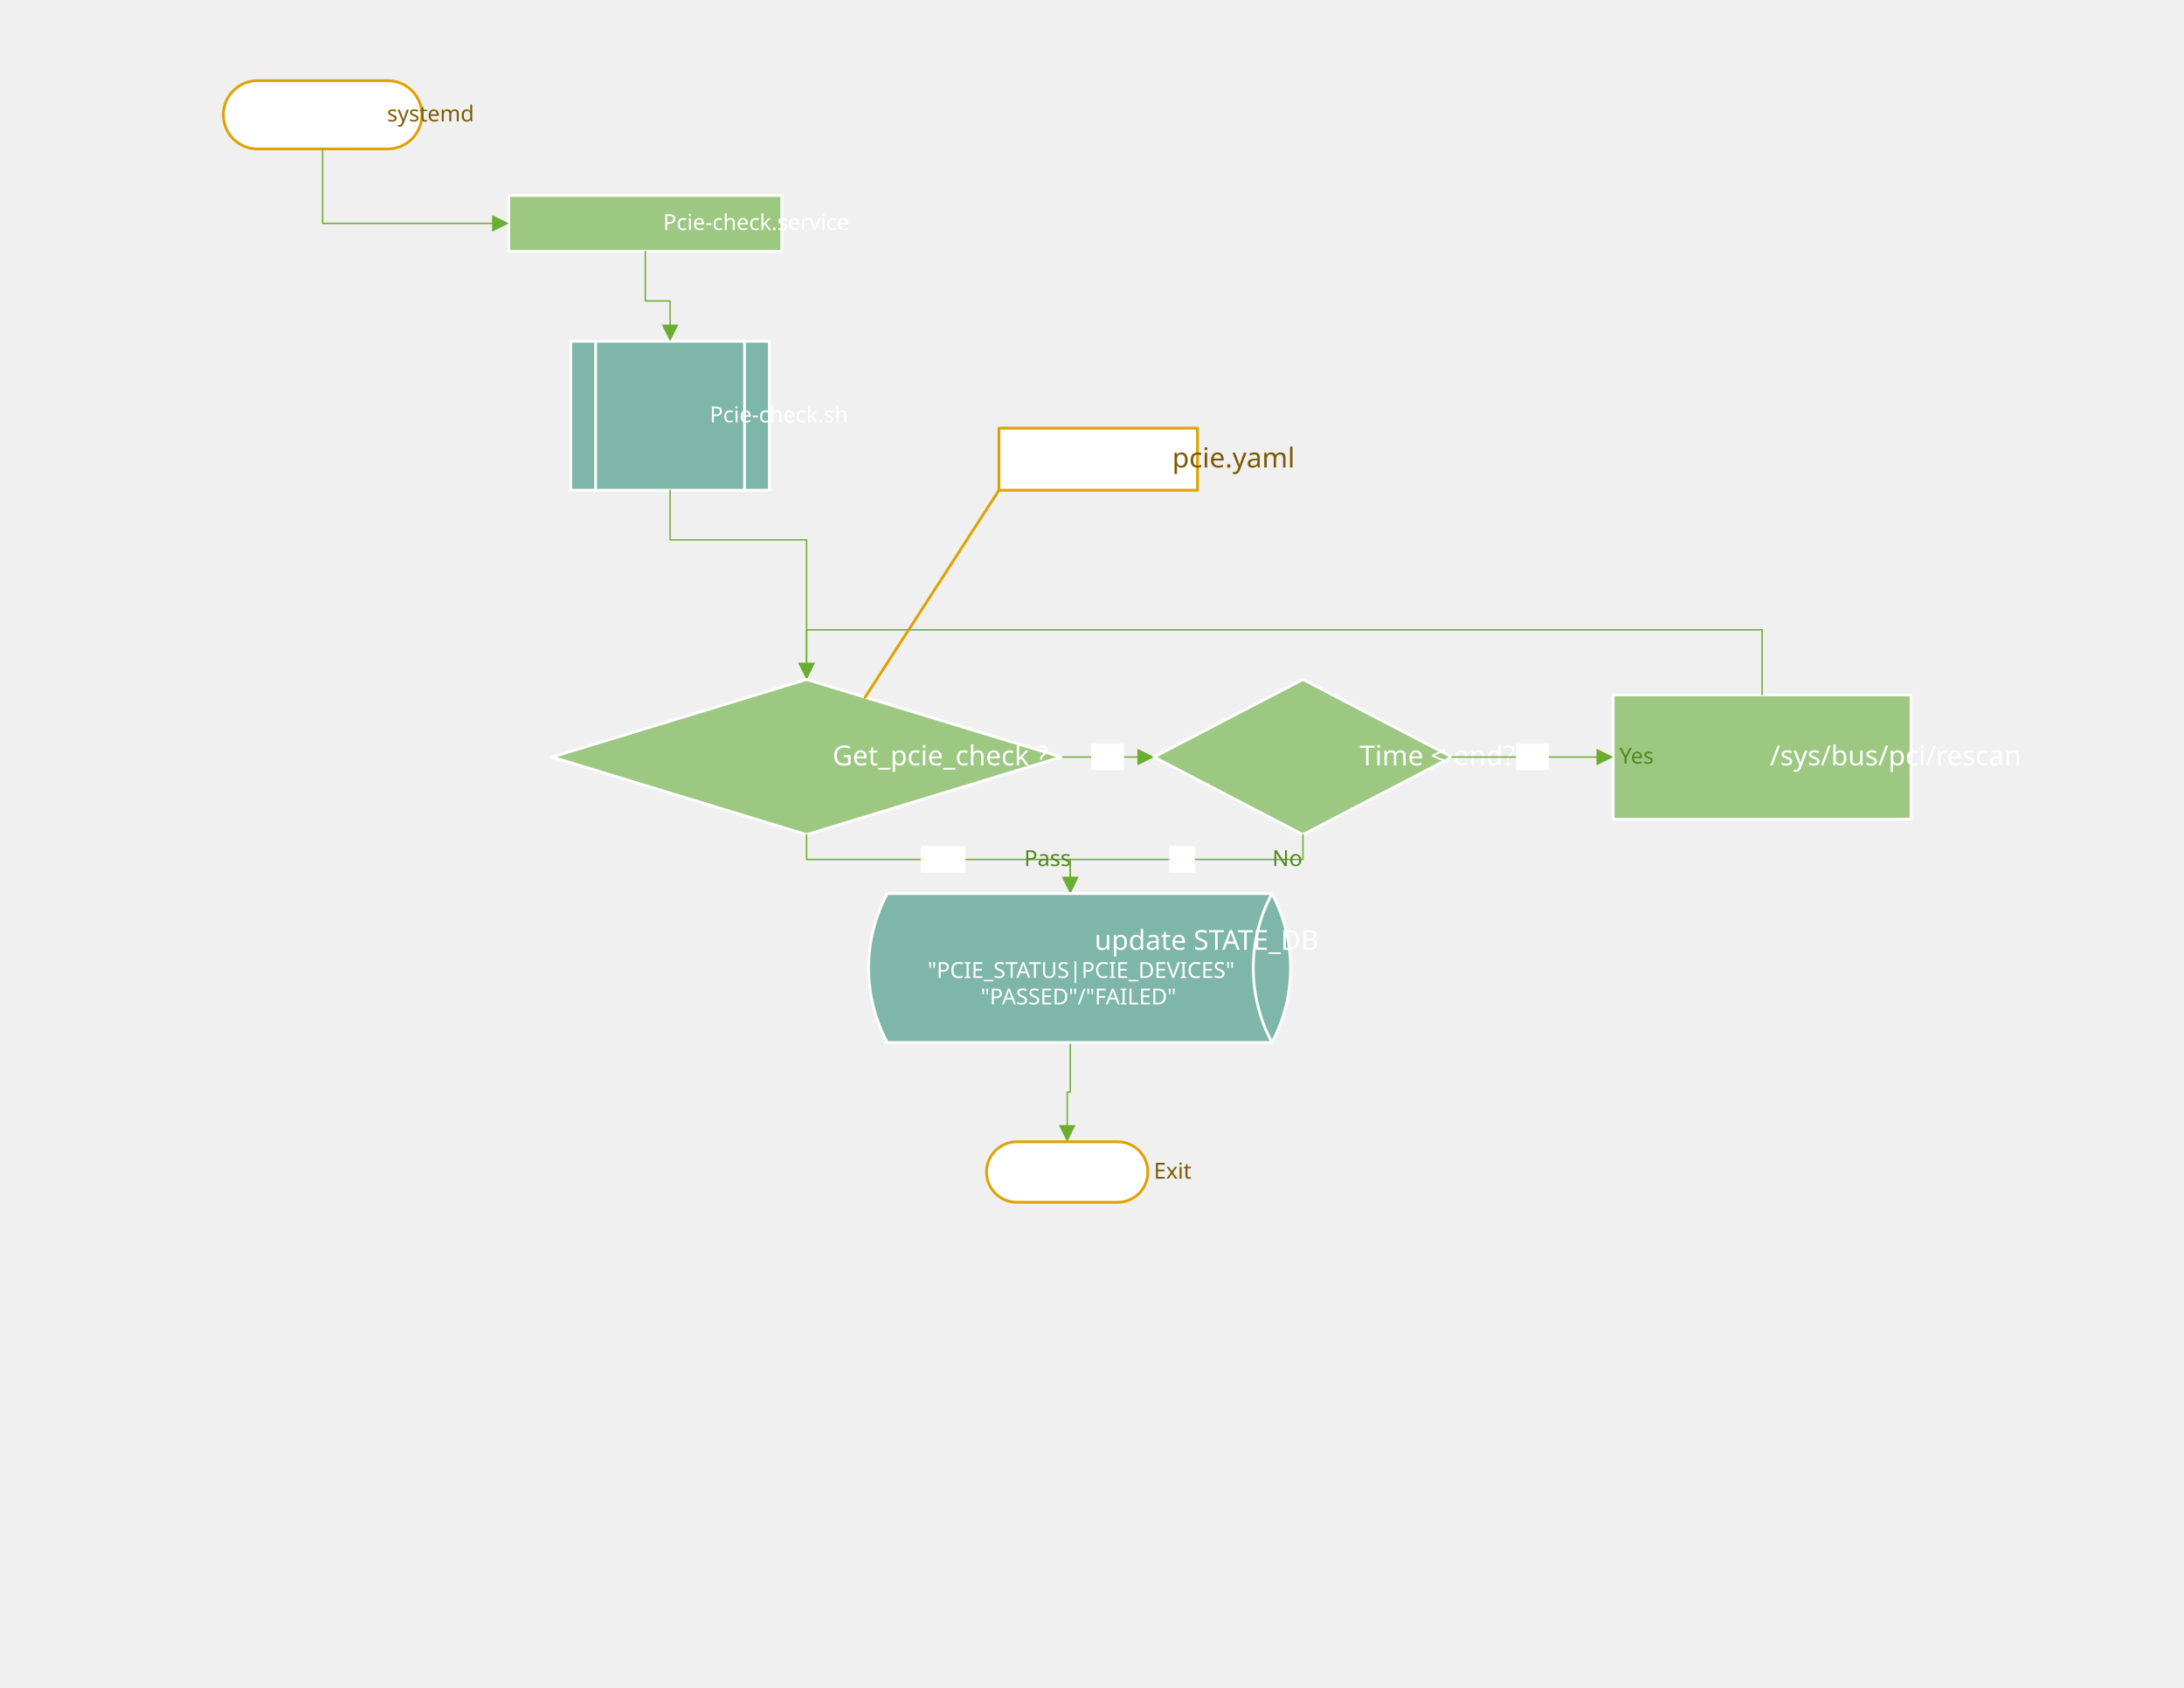
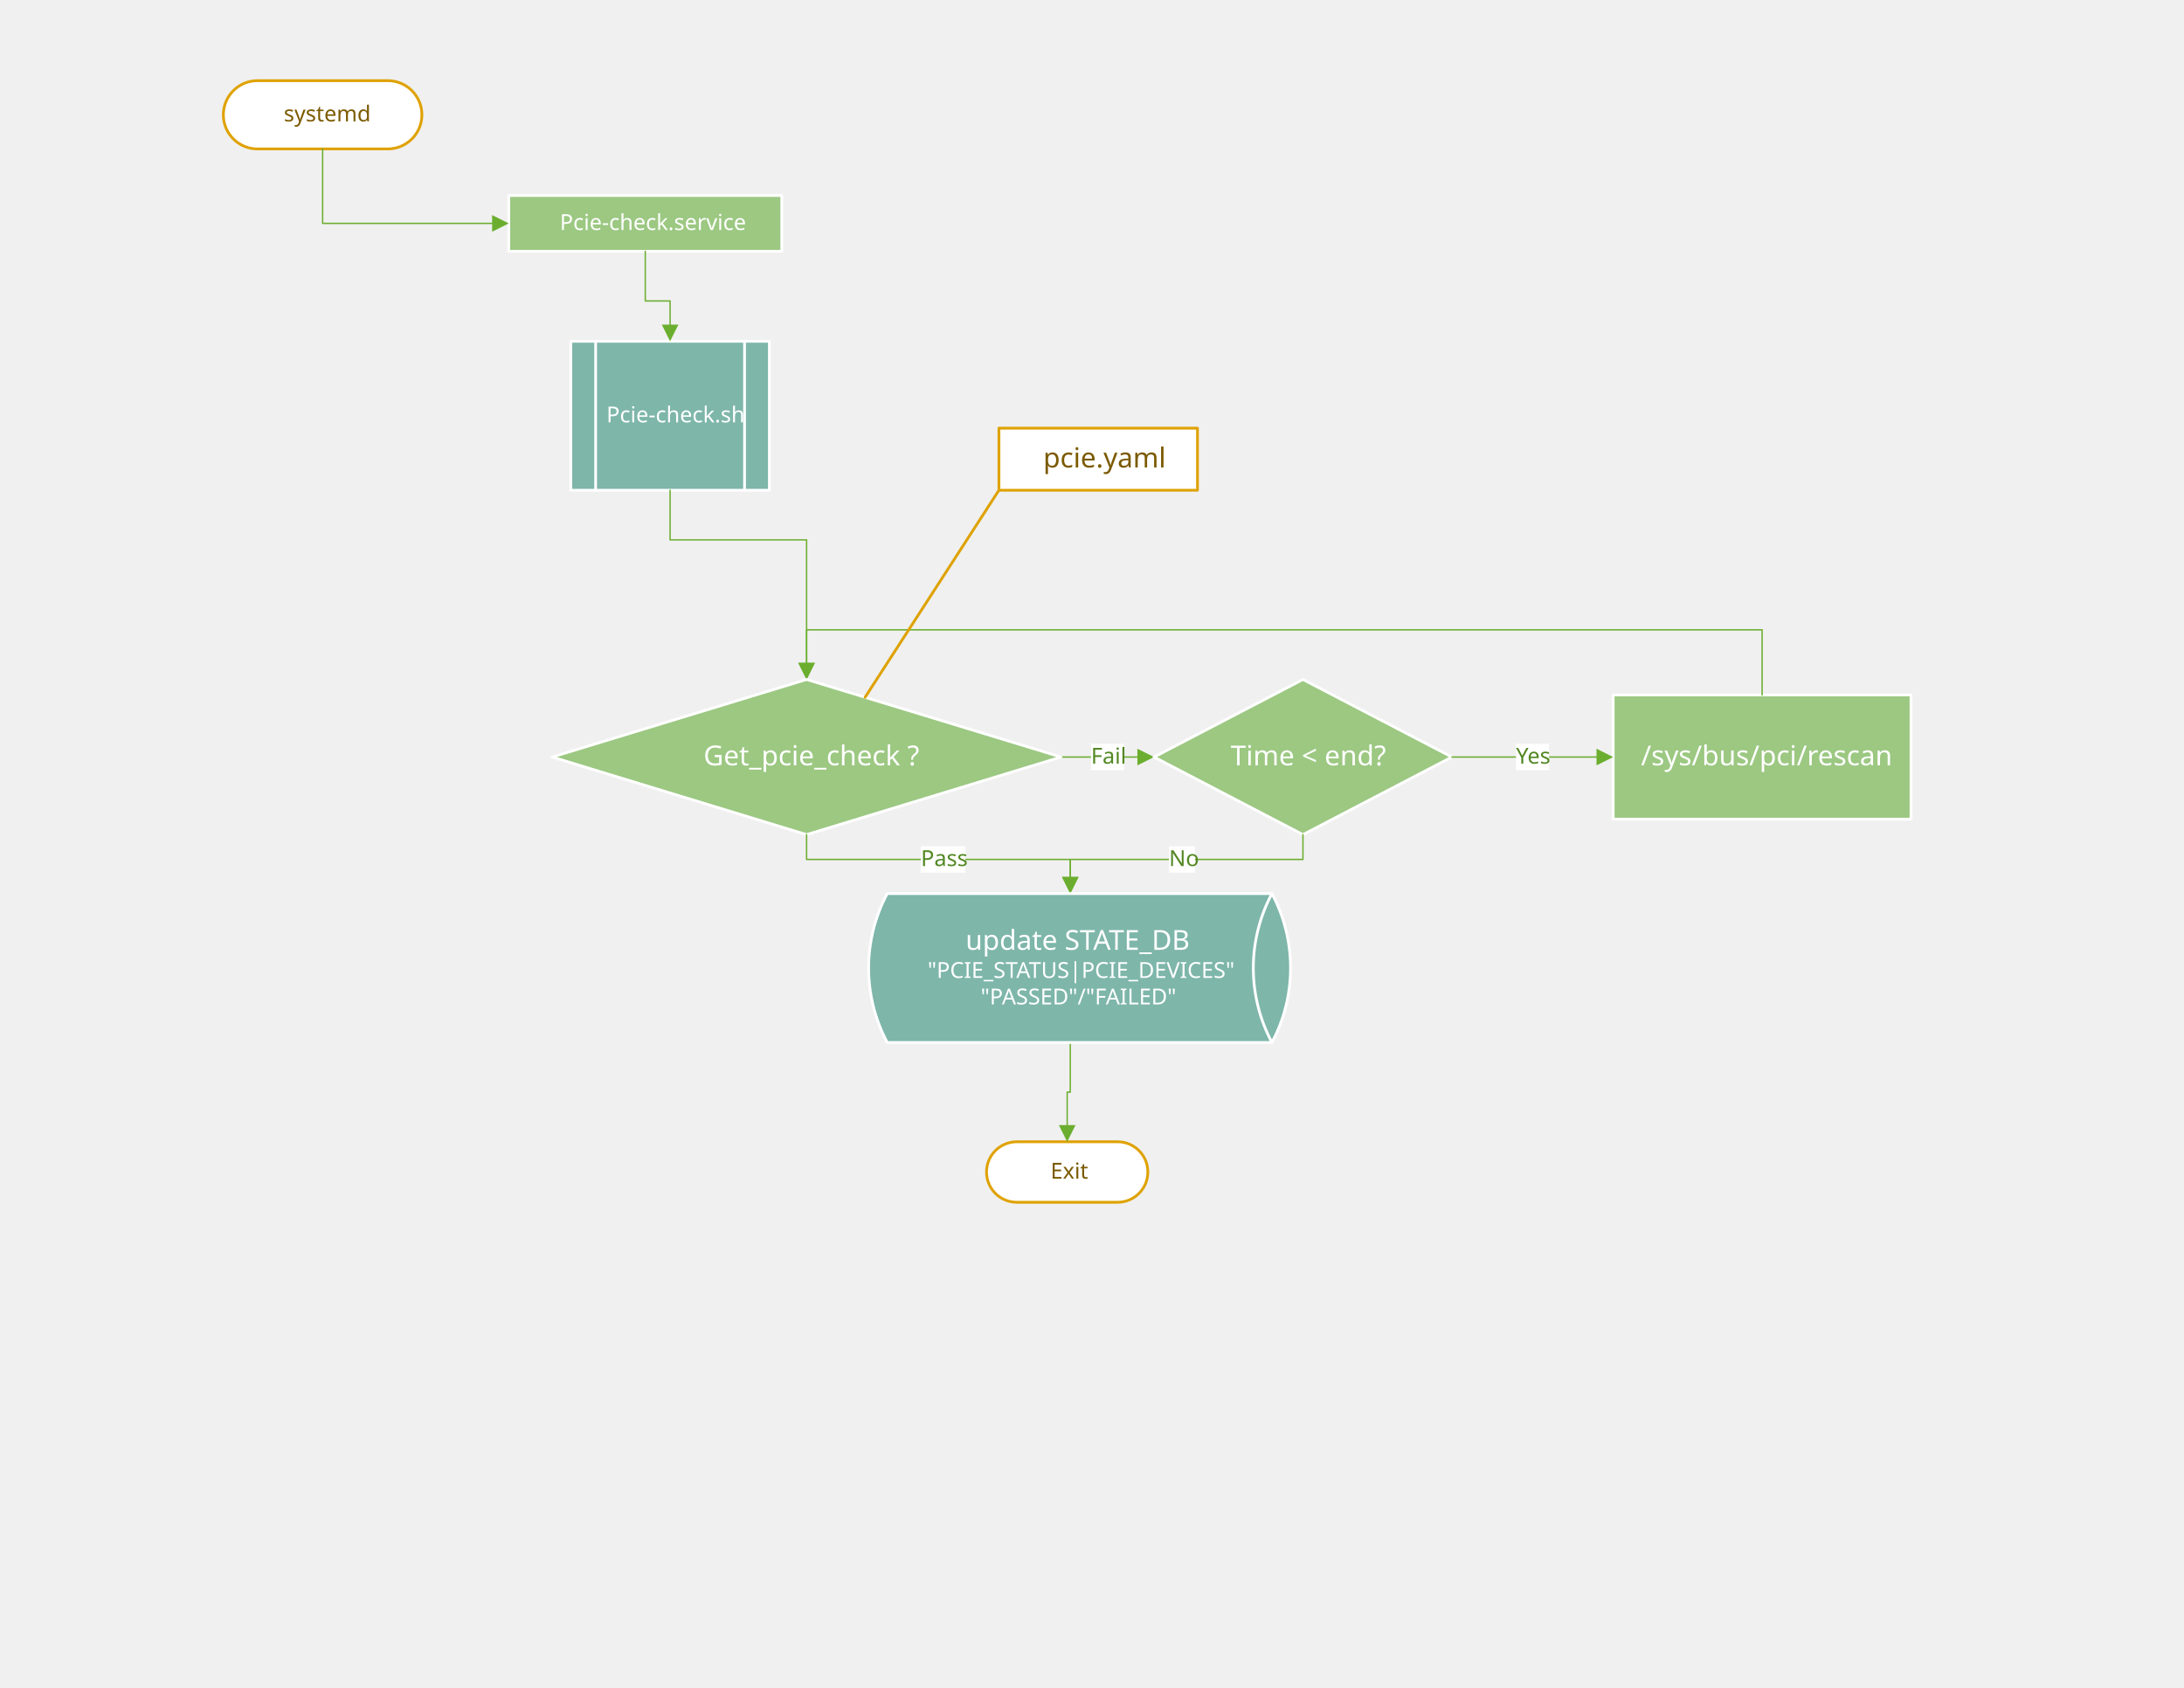
- <svg xmlns="http://www.w3.org/2000/svg" xmlns:ns1="http://schemas.microsoft.com/visio/2003/SVGExtensions/" xmlns:xlink="http://www.w3.org/1999/xlink" width="11in" height="8.5in" viewBox="0 0 792 612" xml:space="preserve" color-interpolation-filters="sRGB" class="st17">
-   <ns1:documentProperties ns1:langID="1033" ns1:viewMarkup="false">
-     <ns1:userDefs>
-       <ns1:ud ns1:nameU="msvNoAutoConnect" ns1:val="VT0(0):26" />
-       <ns1:ud ns1:nameU="visV14CFF" ns1:prompt="" ns1:val="VT0(1):26" />
-       <ns1:ud ns1:nameU="visFlowchartType" ns1:prompt="" ns1:val="VT4(CrossFunctional)" />
-     </ns1:userDefs>
-   </ns1:documentProperties>
-   <style type="text/css">
- 	
- 		.st1 {fill:#9cc882;stroke:#ffffff;stroke-linecap:round;stroke-linejoin:round;stroke-width:1}
- 		.st2 {fill:#ffffff;font-family:Franklin Gothic Book;font-size:0.667em}
- 		.st3 {fill:#ffffff;stroke:#dfa202;stroke-linecap:round;stroke-linejoin:round;stroke-width:1}
- 		.st4 {fill:#7c5b02;font-family:Franklin Gothic Book;font-size:0.667em}
- 		.st5 {marker-end:url(#mrkr4-12);stroke:#6bae2f;stroke-linecap:round;stroke-linejoin:round;stroke-width:0.5}
- 		.st6 {fill:#6bae2f;fill-opacity:1;stroke:#6bae2f;stroke-opacity:1;stroke-width:0.166}
- 		.st7 {fill:#7eb6aa}
- 		.st8 {stroke:#ffffff;stroke-linecap:round;stroke-linejoin:round;stroke-width:1}
- 		.st9 {fill:#ffffff;font-family:Franklin Gothic Book;font-size:0.833em}
- 		.st10 {fill:#ffffff;stroke:none;stroke-linecap:butt}
- 		.st11 {fill:#528722;font-family:Franklin Gothic Book;font-size:0.667em}
- 		.st12 {fill:#ffffff;stroke:none;stroke-linecap:butt;stroke-width:7.2}
- 		.st13 {fill:#ffffff}
- 		.st14 {stroke:#dea202;stroke-linecap:round;stroke-linejoin:round;stroke-width:1}
- 		.st15 {fill:#7b5a01;font-family:Franklin Gothic Book;font-size:0.833em}
- 		.st16 {font-size:0.8em}
- 		.st17 {fill:none;fill-rule:evenodd;font-size:12px;overflow:visible;stroke-linecap:square;stroke-miterlimit:3}
- 	
- 	</style>
+ <svg xmlns="http://www.w3.org/2000/svg" xmlns:xlink="http://www.w3.org/1999/xlink" width="11in" height="816" class="st17" color-interpolation-filters="sRGB" viewBox="0 0 792 612" xml:space="preserve">
+   <style type="text/css">.st1{fill:#9cc882;stroke:#fff;stroke-linecap:round;stroke-linejoin:round;stroke-width:1}.st2{fill:#fff;font-family:Franklin Gothic Book;font-size:.667em}.st3{fill:#fff;stroke:#dfa202;stroke-linecap:round;stroke-linejoin:round;stroke-width:1}.st4{fill:#7c5b02;font-family:Franklin Gothic Book;font-size:.667em}.st5,.st6{stroke:#6bae2f}.st5{marker-end:url(#mrkr4-12);stroke-linecap:round;stroke-linejoin:round;stroke-width:.5}.st6{fill:#6bae2f;fill-opacity:1;stroke-opacity:1;stroke-width:.166}.st7{fill:#7eb6aa}.st8{stroke:#fff;stroke-linecap:round;stroke-linejoin:round;stroke-width:1}.st9{fill:#fff;font-family:Franklin Gothic Book;font-size:.833em}.st10{fill:#fff;stroke:none;stroke-linecap:butt}.st11{fill:#528722;font-family:Franklin Gothic Book;font-size:.667em}.st12{stroke:none;stroke-linecap:butt;stroke-width:7.2}.st12,.st13{fill:#fff}.st14{stroke:#dea202;stroke-linecap:round;stroke-linejoin:round;stroke-width:1}.st15{fill:#7b5a01;font-family:Franklin Gothic Book;font-size:.833em}.st16{font-size:.8em}.st17{fill:none;fill-rule:evenodd;font-size:12px;overflow:visible;stroke-linecap:square;stroke-miterlimit:3}</style>
  <defs id="Markers">
    <g id="lend4">
-       <path d="M 2 1 L 0 0 L 2 -1 L 2 1 " style="stroke:none" />
+       <path d="M 2 1 L 0 0 L 2 -1 L 2 1" style="stroke:none" />
    </g>
-     <marker id="mrkr4-12" class="st6" ns1:arrowType="4" ns1:arrowSize="2" ns1:setback="12.08" refX="-12.08" orient="auto" markerUnits="strokeWidth" overflow="visible">
-       <use xlink:href="#lend4" transform="scale(-6.04,-6.04) " />
+     <marker id="mrkr4-12" class="st6" markerUnits="strokeWidth" orient="auto" overflow="visible" refX="-12.08">
+       <use transform="scale(-6.04,-6.04)" xlink:href="#lend4" />
    </marker>
  </defs>
-   <g ns1:mID="0" ns1:index="1" ns1:groupContext="foregroundPage">
-     <ns1:userDefs>
-       <ns1:ud ns1:nameU="msvThemeOrder" ns1:val="VT0(0):26" />
-       <ns1:ud ns1:nameU="visNavType" ns1:val="VT0(1):26" />
-     </ns1:userDefs>
-     <ns1:pageProperties ns1:drawingScale="1" ns1:pageScale="1" ns1:drawingUnits="0" ns1:shadowOffsetX="8.50394" ns1:shadowOffsetY="-8.50394" />
-     <ns1:layer ns1:name="Connector" ns1:index="0" />
-     <ns1:layer ns1:name="Flowchart" ns1:index="1" />
-     <ns1:layer ns1:name="Callout" ns1:index="2" />
-     <g id="shape172-1" ns1:mID="172" ns1:groupContext="shape" ns1:layerMember="1" transform="translate(184.5,-520.875)">
-       <ns1:custProps>
-         <ns1:cp ns1:nameU="Cost" ns1:lbl="Cost" ns1:prompt="" ns1:type="7" ns1:format="@" ns1:sortKey="" ns1:invis="false" ns1:ask="false" ns1:langID="1033" ns1:cal="0" />
-         <ns1:cp ns1:nameU="ProcessNumber" ns1:lbl="Process Number" ns1:prompt="" ns1:type="2" ns1:format="" ns1:sortKey="" ns1:invis="false" ns1:ask="false" ns1:langID="1033" ns1:cal="0" />
-         <ns1:cp ns1:nameU="Owner" ns1:lbl="Owner" ns1:prompt="" ns1:type="0" ns1:format="" ns1:sortKey="" ns1:invis="false" ns1:ask="false" ns1:langID="1033" ns1:cal="0" />
-         <ns1:cp ns1:nameU="Function" ns1:lbl="Function" ns1:prompt="" ns1:type="0" ns1:format="" ns1:sortKey="" ns1:invis="false" ns1:ask="false" ns1:langID="1033" ns1:cal="0" ns1:val="VT4()" />
-         <ns1:cp ns1:nameU="StartDate" ns1:lbl="Start Date" ns1:prompt="" ns1:type="5" ns1:format="" ns1:sortKey="" ns1:invis="false" ns1:ask="false" ns1:langID="1033" ns1:cal="0" />
-         <ns1:cp ns1:nameU="EndDate" ns1:lbl="End Date" ns1:prompt="" ns1:type="5" ns1:format="" ns1:sortKey="" ns1:invis="false" ns1:ask="false" ns1:langID="1033" ns1:cal="0" />
-         <ns1:cp ns1:nameU="Status" ns1:lbl="Status" ns1:prompt="" ns1:type="4" ns1:format=";Not Started;In Progress;Completed;Deferred;Waiting on Input" ns1:sortKey="" ns1:invis="false" ns1:ask="false" ns1:langID="1033" ns1:cal="0" ns1:val="VT4()" />
-       </ns1:custProps>
-       <ns1:userDefs>
-         <ns1:ud ns1:nameU="visVersion" ns1:prompt="" ns1:val="VT0(15):26" />
-         <ns1:ud ns1:nameU="DefaultWidth" ns1:prompt="" ns1:val="VT0(1):0" />
-         <ns1:ud ns1:nameU="DefaultHeight" ns1:prompt="" ns1:val="VT0(0.75):0" />
-         <ns1:ud ns1:nameU="ResizeTxtHeight" ns1:prompt="" ns1:val="VT0(0.75):0" />
-         <ns1:ud ns1:nameU="visNavOrder" ns1:val="VT0(26000):26" />
-       </ns1:userDefs>
-       <ns1:textBlock ns1:margins="rect(2,2,2,2)" />
-       <ns1:textRect cx="49.5" cy="601.875" width="99" height="20.25" />
-       <rect x="0" y="591.75" width="99" height="20.25" class="st1" />
-       <text x="18.51" y="604.27" class="st2" ns1:langID="1042">
-         <ns1:paragraph ns1:horizAlign="1" />
-         <ns1:tabList />Pcie-check.service</text>
+   <g>
+     <g id="shape172-1" transform="translate(184.5,-520.875)">
+       <rect width="99" height="20.25" x="0" y="591.75" class="st1" />
+       <text x="18.51" y="604.27" class="st2">Pcie-check.service</text>
    </g>
-     <g id="shape175-4" ns1:mID="175" ns1:groupContext="shape" ns1:layerMember="1" transform="translate(81,-558)">
-       <ns1:custProps>
-         <ns1:cp ns1:nameU="Cost" ns1:lbl="Cost" ns1:prompt="" ns1:type="7" ns1:format="@" ns1:sortKey="" ns1:invis="false" ns1:ask="false" ns1:langID="1033" ns1:cal="0" />
-         <ns1:cp ns1:nameU="ProcessNumber" ns1:lbl="Process Number" ns1:prompt="" ns1:type="2" ns1:format="" ns1:sortKey="" ns1:invis="false" ns1:ask="false" ns1:langID="1033" ns1:cal="0" />
-         <ns1:cp ns1:nameU="Owner" ns1:lbl="Owner" ns1:prompt="" ns1:type="0" ns1:format="" ns1:sortKey="" ns1:invis="false" ns1:ask="false" ns1:langID="1033" ns1:cal="0" />
-         <ns1:cp ns1:nameU="Function" ns1:lbl="Function" ns1:prompt="" ns1:type="0" ns1:format="" ns1:sortKey="" ns1:invis="false" ns1:ask="false" ns1:langID="1033" ns1:cal="0" ns1:val="VT4()" />
-         <ns1:cp ns1:nameU="StartDate" ns1:lbl="Start Date" ns1:prompt="" ns1:type="5" ns1:format="" ns1:sortKey="" ns1:invis="false" ns1:ask="false" ns1:langID="1033" ns1:cal="0" />
-         <ns1:cp ns1:nameU="EndDate" ns1:lbl="End Date" ns1:prompt="" ns1:type="5" ns1:format="" ns1:sortKey="" ns1:invis="false" ns1:ask="false" ns1:langID="1033" ns1:cal="0" />
-         <ns1:cp ns1:nameU="Status" ns1:lbl="Status" ns1:prompt="" ns1:type="4" ns1:format=";Not Started;In Progress;Completed;Deferred;Waiting on Input" ns1:sortKey="" ns1:invis="false" ns1:ask="false" ns1:langID="1033" ns1:cal="0" ns1:val="VT4()" />
-       </ns1:custProps>
-       <ns1:userDefs>
-         <ns1:ud ns1:nameU="visVersion" ns1:prompt="" ns1:val="VT0(15):26" />
-         <ns1:ud ns1:nameU="DefaultWidth" ns1:prompt="" ns1:val="VT0(1):0" />
-         <ns1:ud ns1:nameU="DefaultHeight" ns1:prompt="" ns1:val="VT0(0.375):0" />
-         <ns1:ud ns1:nameU="ResizeTxtHeight" ns1:prompt="" ns1:val="VT0(0.375):0" />
-         <ns1:ud ns1:nameU="visNavOrder" ns1:val="VT0(29000):26" />
-       </ns1:userDefs>
-       <ns1:textBlock ns1:margins="rect(2,2,2,2)" />
-       <ns1:textRect cx="36" cy="599.625" width="72" height="24.75" />
+     <g id="shape175-4" transform="translate(81,-558)">
      <path d="M12.37 612 L59.62 612 A12.375 12.375 -180 0 0 59.62 587.25 L12.37 587.25 A12.375 12.375 -180 1 0 12.37 612 Z" class="st3" />
-       <text x="21.91" y="602.02" class="st4" ns1:langID="1042">
-         <ns1:paragraph ns1:horizAlign="1" />
-         <ns1:tabList />systemd</text>
+       <text x="21.91" y="602.02" class="st4">systemd</text>
    </g>
-     <g id="shape179-7" ns1:mID="179" ns1:groupContext="shape" ns1:layerMember="0" transform="translate(117,-558)">
-       <ns1:userDefs>
-         <ns1:ud ns1:nameU="visNavOrder" ns1:val="VT0(32000):26" />
-       </ns1:userDefs>
+     <g id="shape179-7" transform="translate(117,-558)">
      <path d="M0 612 L0 639 L61.46 639" class="st5" />
    </g>
-     <g id="shape185-13" ns1:mID="185" ns1:groupContext="shape" ns1:layerMember="1" transform="translate(207,-434.25)">
-       <ns1:custProps>
-         <ns1:cp ns1:nameU="Cost" ns1:lbl="Cost" ns1:prompt="" ns1:type="7" ns1:format="@" ns1:sortKey="" ns1:invis="false" ns1:ask="false" ns1:langID="1033" ns1:cal="0" />
-         <ns1:cp ns1:nameU="ProcessNumber" ns1:lbl="Process Number" ns1:prompt="" ns1:type="2" ns1:format="" ns1:sortKey="" ns1:invis="false" ns1:ask="false" ns1:langID="1033" ns1:cal="0" />
-         <ns1:cp ns1:nameU="Owner" ns1:lbl="Owner" ns1:prompt="" ns1:type="0" ns1:format="" ns1:sortKey="" ns1:invis="false" ns1:ask="false" ns1:langID="1033" ns1:cal="0" />
-         <ns1:cp ns1:nameU="Function" ns1:lbl="Function" ns1:prompt="" ns1:type="0" ns1:format="" ns1:sortKey="" ns1:invis="false" ns1:ask="false" ns1:langID="1033" ns1:cal="0" ns1:val="VT4()" />
-         <ns1:cp ns1:nameU="StartDate" ns1:lbl="Start Date" ns1:prompt="" ns1:type="5" ns1:format="" ns1:sortKey="" ns1:invis="false" ns1:ask="false" ns1:langID="1033" ns1:cal="0" />
-         <ns1:cp ns1:nameU="EndDate" ns1:lbl="End Date" ns1:prompt="" ns1:type="5" ns1:format="" ns1:sortKey="" ns1:invis="false" ns1:ask="false" ns1:langID="1033" ns1:cal="0" />
-         <ns1:cp ns1:nameU="Status" ns1:lbl="Status" ns1:prompt="" ns1:type="4" ns1:format=";Not Started;In Progress;Completed;Deferred;Waiting on Input" ns1:sortKey="" ns1:invis="false" ns1:ask="false" ns1:langID="1033" ns1:cal="0" ns1:val="VT4()" />
-       </ns1:custProps>
-       <ns1:userDefs>
-         <ns1:ud ns1:nameU="AntiScale" ns1:val="VT0(1):26" />
-         <ns1:ud ns1:nameU="visVersion" ns1:prompt="" ns1:val="VT0(15):26" />
-         <ns1:ud ns1:nameU="DefaultWidth" ns1:prompt="" ns1:val="VT0(1):0" />
-         <ns1:ud ns1:nameU="DefaultHeight" ns1:prompt="" ns1:val="VT0(0.75):0" />
-         <ns1:ud ns1:nameU="ResizeTxtHeight" ns1:prompt="" ns1:val="VT0(0.75):0" />
-         <ns1:ud ns1:nameU="visNavOrder" ns1:val="VT0(35000):26" />
-       </ns1:userDefs>
-       <ns1:textBlock ns1:margins="rect(2,2,2,2)" />
-       <ns1:textRect cx="36" cy="585" width="54" height="54" />
+     <g id="shape185-13" transform="translate(207,-434.25)">
      <path d="M0 612 L72 612 L72 558 L0 558 L0 612 Z" class="st7" />
      <path d="M0 612 L72 612 L72 558 L0 558 L0 612" class="st8" />
      <path d="M9 612 L9 558" class="st8" />
      <path d="M63 612 L63 558" class="st8" />
-       <text x="12.91" y="587.4" class="st2" ns1:langID="1042">
-         <ns1:paragraph ns1:horizAlign="1" />
-         <ns1:tabList />Pcie-check.sh</text>
+       <text x="12.91" y="587.4" class="st2">Pcie-check.sh</text>
    </g>
-     <g id="shape202-19" ns1:mID="202" ns1:groupContext="shape" ns1:layerMember="0" transform="translate(229.5,-520.875)">
-       <ns1:userDefs>
-         <ns1:ud ns1:nameU="visNavOrder" ns1:val="VT0(48000):26" />
-       </ns1:userDefs>
+     <g id="shape202-19" transform="translate(229.5,-520.875)">
      <path d="M4.5 612 L4.5 630 L13.5 630 L13.5 638.58" class="st5" />
    </g>
-     <g id="shape203-24" ns1:mID="203" ns1:groupContext="shape" ns1:layerMember="0" transform="translate(243,-434.25)">
-       <ns1:userDefs>
-         <ns1:ud ns1:nameU="visNavOrder" ns1:val="VT0(49000):26" />
-       </ns1:userDefs>
+     <g id="shape203-24" transform="translate(243,-434.25)">
      <path d="M0 612 L0 630 L49.5 630 L49.5 674.58" class="st5" />
    </g>
-     <g id="shape205-29" ns1:mID="205" ns1:groupContext="shape" transform="translate(585,-315)">
-       <ns1:userDefs>
-         <ns1:ud ns1:nameU="visVersion" ns1:val="VT0(15):26" />
-         <ns1:ud ns1:nameU="visNavOrder" ns1:val="VT0(51000):26" />
-       </ns1:userDefs>
-       <ns1:textBlock ns1:margins="rect(4,4,4,4)" />
-       <ns1:textRect cx="54" cy="589.5" width="108" height="45" />
-       <rect x="0" y="567" width="108" height="45" class="st1" />
-       <text x="10.09" y="592.5" class="st9" ns1:langID="1042">
-         <ns1:paragraph ns1:horizAlign="1" />
-         <ns1:tabList />/sys/bus/pci/rescan</text>
+     <g id="shape205-29" transform="translate(585,-315)">
+       <rect width="108" height="45" x="0" y="567" class="st1" />
+       <text x="10.09" y="592.5" class="st9">/sys/bus/pci/rescan</text>
    </g>
-     <g id="shape206-32" ns1:mID="206" ns1:groupContext="shape" ns1:layerMember="0" transform="translate(384.75,-328.5)">
-       <ns1:userDefs>
-         <ns1:ud ns1:nameU="visNavOrder" ns1:val="VT0(52000):26" />
-       </ns1:userDefs>
-       <ns1:textBlock ns1:margins="rect(4,4,4,4)" />
-       <ns1:textRect cx="16.875" cy="603" width="40" height="17.604" />
+     <g id="shape206-32" transform="translate(384.75,-328.5)">
      <path d="M0 603 L27.71 603" class="st5" />
-       <rect ns1:rectContext="textBkgnd" x="10.89" y="598.2" width="11.969" height="9.6" class="st10" />
-       <text x="10.89" y="605.4" class="st11" ns1:langID="1042">
-         <ns1:paragraph ns1:horizAlign="1" />
-         <ns1:tabList />Fail</text>
+       <rect width="11.969" height="9.6" x="10.89" y="598.2" class="st10" />
+       <text x="10.89" y="605.4" class="st11">Fail</text>
    </g>
-     <g id="shape207-39" ns1:mID="207" ns1:groupContext="shape" ns1:layerMember="0" transform="translate(639,-353.813)">
-       <ns1:userDefs>
-         <ns1:ud ns1:nameU="visNavOrder" ns1:val="VT0(53000):26" />
-       </ns1:userDefs>
+     <g id="shape207-39" transform="translate(639,-353.813)">
      <path d="M0 605.81 L0 582.19 L-346.5 582.19 L-346.5 594.15" class="st5" />
    </g>
-     <g id="shape208-44" ns1:mID="208" ns1:groupContext="shape" transform="translate(200.25,-309.375)">
-       <ns1:userDefs>
-         <ns1:ud ns1:nameU="visVersion" ns1:prompt="" ns1:val="VT0(15):26" />
-         <ns1:ud ns1:nameU="visNavOrder" ns1:val="VT0(54000):26" />
-       </ns1:userDefs>
-       <ns1:textBlock ns1:margins="rect(4,4,4,4)" />
-       <ns1:textRect cx="92.25" cy="583.875" width="184.5" height="56.25" />
+     <g id="shape208-44" transform="translate(200.25,-309.375)">
      <path d="M92.25 612 L184.5 583.87 L92.25 555.75 L0 583.87 L92.25 612 Z" class="st1" />
-       <text x="54.88" y="586.88" class="st9" ns1:langID="1042">
-         <ns1:paragraph ns1:horizAlign="1" />
-         <ns1:tabList />Get_pcie_check ?</text>
+       <text x="54.88" y="586.88" class="st9">Get_pcie_check ?</text>
    </g>
-     <g id="shape212-47" ns1:mID="212" ns1:groupContext="shape" transform="translate(418.5,-309.375)">
-       <ns1:userDefs>
-         <ns1:ud ns1:nameU="visVersion" ns1:prompt="" ns1:val="VT0(15):26" />
-         <ns1:ud ns1:nameU="visNavOrder" ns1:val="VT0(55000):26" />
-       </ns1:userDefs>
-       <ns1:textBlock ns1:margins="rect(4,4,4,4)" />
-       <ns1:textRect cx="54" cy="583.875" width="108" height="56.25" />
+     <g id="shape212-47" transform="translate(418.5,-309.375)">
      <path d="M54 612 L108 583.87 L54 555.75 L0 583.87 L54 612 Z" class="st1" />
-       <text x="27.79" y="586.88" class="st9" ns1:langID="1042">
-         <ns1:paragraph ns1:horizAlign="1" />
-         <ns1:tabList />Time &lt; end?</text>
+       <text x="27.79" y="586.88" class="st9">Time &lt; end?</text>
    </g>
-     <g id="shape213-50" ns1:mID="213" ns1:groupContext="shape" ns1:layerMember="0" transform="translate(526.5,-328.5)">
-       <ns1:userDefs>
-         <ns1:ud ns1:nameU="visNavOrder" ns1:val="VT0(56000):26" />
-       </ns1:userDefs>
-       <ns1:textBlock ns1:margins="rect(4,4,4,4)" />
-       <ns1:textRect cx="29.25" cy="603" width="40" height="17.604" />
+     <g id="shape213-50" transform="translate(526.5,-328.5)">
      <path d="M0 603 L52.46 603" class="st5" />
-       <rect ns1:rectContext="textBkgnd" x="23.272" y="598.2" width="11.957" height="9.6" class="st12" />
-       <text x="23.27" y="605.4" class="st11" ns1:langID="1042">
-         <ns1:paragraph ns1:horizAlign="1" />
-         <ns1:tabList />Yes</text>
+       <rect width="11.957" height="9.6" x="23.272" y="598.2" class="st12" />
+       <text x="23.27" y="605.4" class="st11">Yes</text>
    </g>
-     <g id="shape230-57" ns1:mID="230" ns1:groupContext="shape" ns1:layerMember="0" transform="translate(292.5,-309.375)">
-       <ns1:userDefs>
-         <ns1:ud ns1:nameU="visNavOrder" ns1:val="VT0(58000):26" />
-       </ns1:userDefs>
-       <ns1:textBlock ns1:margins="rect(4,4,4,4)" />
-       <ns1:textRect cx="49.5" cy="621" width="40" height="17.604" />
+     <g id="shape230-57" transform="translate(292.5,-309.375)">
      <path d="M0 612 L0 621 L95.62 621 L95.62 627.33" class="st5" />
-       <rect ns1:rectContext="textBkgnd" x="41.438" y="616.2" width="16.125" height="9.6" class="st12" />
-       <text x="41.44" y="623.4" class="st11" ns1:langID="1042">
-         <ns1:paragraph ns1:horizAlign="1" />
-         <ns1:tabList />Pass</text>
+       <rect width="16.125" height="9.6" x="41.438" y="616.2" class="st12" />
+       <text x="41.44" y="623.4" class="st11">Pass</text>
    </g>
-     <g id="shape231-64" ns1:mID="231" ns1:groupContext="shape" ns1:layerMember="0" transform="translate(472.5,-309.375)">
-       <ns1:userDefs>
-         <ns1:ud ns1:nameU="visNavOrder" ns1:val="VT0(59000):26" />
-       </ns1:userDefs>
-       <ns1:textBlock ns1:margins="rect(4,4,4,4)" />
-       <ns1:textRect cx="-43.875" cy="621" width="40" height="17.604" />
+     <g id="shape231-64" transform="translate(472.5,-309.375)">
      <path d="M0 612 L0 621 L-84.38 621 L-84.38 627.33" class="st5" />
-       <rect ns1:rectContext="textBkgnd" x="-48.582" y="616.2" width="9.414" height="9.6" class="st12" />
-       <text x="-48.58" y="623.4" class="st11" ns1:langID="1042">
-         <ns1:paragraph ns1:horizAlign="1" />
-         <ns1:tabList />No</text>
+       <rect width="9.414" height="9.6" x="-48.582" y="616.2" class="st12" />
+       <text x="-48.58" y="623.4" class="st11">No</text>
    </g>
-     <g id="shape239-71" ns1:mID="239" ns1:groupContext="shape" ns1:layerMember="1" transform="translate(357.75,-176.063)">
-       <ns1:custProps>
-         <ns1:cp ns1:nameU="Cost" ns1:lbl="Cost" ns1:prompt="" ns1:type="7" ns1:format="@" ns1:sortKey="" ns1:invis="false" ns1:ask="false" ns1:langID="1033" ns1:cal="0" />
-         <ns1:cp ns1:nameU="ProcessNumber" ns1:lbl="Process Number" ns1:prompt="" ns1:type="2" ns1:format="" ns1:sortKey="" ns1:invis="false" ns1:ask="false" ns1:langID="1033" ns1:cal="0" />
-         <ns1:cp ns1:nameU="Owner" ns1:lbl="Owner" ns1:prompt="" ns1:type="0" ns1:format="" ns1:sortKey="" ns1:invis="false" ns1:ask="false" ns1:langID="1033" ns1:cal="0" />
-         <ns1:cp ns1:nameU="Function" ns1:lbl="Function" ns1:prompt="" ns1:type="0" ns1:format="" ns1:sortKey="" ns1:invis="false" ns1:ask="false" ns1:langID="1033" ns1:cal="0" ns1:val="VT4()" />
-         <ns1:cp ns1:nameU="StartDate" ns1:lbl="Start Date" ns1:prompt="" ns1:type="5" ns1:format="" ns1:sortKey="" ns1:invis="false" ns1:ask="false" ns1:langID="1033" ns1:cal="0" />
-         <ns1:cp ns1:nameU="EndDate" ns1:lbl="End Date" ns1:prompt="" ns1:type="5" ns1:format="" ns1:sortKey="" ns1:invis="false" ns1:ask="false" ns1:langID="1033" ns1:cal="0" />
-         <ns1:cp ns1:nameU="Status" ns1:lbl="Status" ns1:prompt="" ns1:type="4" ns1:format=";Not Started;In Progress;Completed;Deferred;Waiting on Input" ns1:sortKey="" ns1:invis="false" ns1:ask="false" ns1:langID="1033" ns1:cal="0" ns1:val="VT4()" />
-       </ns1:custProps>
-       <ns1:userDefs>
-         <ns1:ud ns1:nameU="visVersion" ns1:prompt="" ns1:val="VT0(15):26" />
-         <ns1:ud ns1:nameU="DefaultWidth" ns1:prompt="" ns1:val="VT0(1):0" />
-         <ns1:ud ns1:nameU="DefaultHeight" ns1:prompt="" ns1:val="VT0(0.375):0" />
-         <ns1:ud ns1:nameU="ResizeTxtHeight" ns1:prompt="" ns1:val="VT0(0.375):0" />
-         <ns1:ud ns1:nameU="visNavOrder" ns1:val="VT0(61000):26" />
-       </ns1:userDefs>
-       <ns1:textBlock ns1:margins="rect(2,2,2,2)" />
-       <ns1:textRect cx="29.25" cy="601.031" width="58.5" height="21.938" />
-       <path d="M10.97 612 L47.53 612 A10.969 10.969 -180 0 0 47.53 590.06 L10.97 590.06 A10.969 10.969 -180 1 0 10.97 612        Z" class="st3" />
-       <text x="23.21" y="603.43" class="st4" ns1:langID="1042">
-         <ns1:paragraph ns1:horizAlign="1" />
-         <ns1:tabList />Exit</text>
+     <g id="shape239-71" transform="translate(357.75,-176.063)">
+       <path d="M10.97 612 L47.53 612 A10.969 10.969 -180 0 0 47.53 590.06 L10.97 590.06 A10.969 10.969 -180 1 0 10.97 612 Z" class="st3" />
+       <text x="23.21" y="603.43" class="st4">Exit</text>
    </g>
-     <g id="shape241-74" ns1:mID="241" ns1:groupContext="shape" ns1:layerMember="0" transform="translate(396.563,-234)">
-       <ns1:userDefs>
-         <ns1:ud ns1:nameU="visNavOrder" ns1:val="VT0(63000):26" />
-       </ns1:userDefs>
+     <g id="shape241-74" transform="translate(396.563,-234)">
      <path d="M-8.44 612 L-8.44 630 L-9.56 630 L-9.56 641.96" class="st5" />
    </g>
-     <g id="shape238-79" ns1:mID="238" ns1:groupContext="shape" ns1:layerMember="2" transform="translate(362.25,-434.25)">
-       <ns1:userDefs>
-         <ns1:ud ns1:nameU="visVersion" ns1:prompt="" ns1:val="VT0(15):26" />
-         <ns1:ud ns1:nameU="msvStructureType" ns1:prompt="" ns1:val="VT4(Callout)" />
-         <ns1:ud ns1:nameU="msvSDTargetIntersection" ns1:prompt="" />
-         <ns1:ud ns1:nameU="msvSDCalloutNoHighlight" ns1:prompt="" ns1:val="VT0(0):5" />
-         <ns1:ud ns1:nameU="msvShapeCategories" ns1:prompt="" ns1:val="VT0(0):26" />
-         <ns1:ud ns1:nameU="Side" ns1:prompt="" ns1:val="VT0(4):26" />
-         <ns1:ud ns1:nameU="LeaderEnd" ns1:prompt="" ns1:val="VT7(PNT(0.25,-0.25)):40" />
-         <ns1:ud ns1:nameU="WHBoxIntersection" ns1:prompt="" ns1:val="VT7(PNT(0.40384615384615,0)):40" />
-         <ns1:ud ns1:nameU="Embellishment" ns1:prompt="" ns1:val="VT0(2):26" />
-         <ns1:ud ns1:nameU="BackFillColor" ns1:prompt="" ns1:val="VT5(#96afcf)" />
-         <ns1:ud ns1:nameU="BackLineColor" ns1:prompt="" ns1:val="VT5(#1f477d)" />
-         <ns1:ud ns1:nameU="DarkerColor" ns1:prompt="" ns1:val="VT5(#1f477d)" />
-         <ns1:ud ns1:nameU="msvSDTargetIntersection" ns1:prompt="" ns1:val="VT7(PNT(-0.67419536294267,-1.0429282430053)):40" />
-         <ns1:ud ns1:nameU="LeaderEnd" ns1:prompt="" ns1:val="VT7(PNT(-0.67419536294267,-1.0429282430053)):40" />
-         <ns1:ud ns1:nameU="WHBoxIntersection" ns1:prompt="" ns1:val="VT7(PNT(0,0)):40" />
-         <ns1:ud ns1:nameU="BackFillColor" ns1:prompt="" ns1:val="VT5(#ffffff)" />
-         <ns1:ud ns1:nameU="BackLineColor" ns1:prompt="" ns1:val="VT5(#dfa202)" />
-         <ns1:ud ns1:nameU="DarkerColor" ns1:prompt="" ns1:val="VT5(#dfa202)" />
-         <ns1:ud ns1:nameU="visNavOrder" ns1:val="VT0(60000):26" />
-       </ns1:userDefs>
-       <ns1:textBlock ns1:margins="rect(4,4,4,4)" />
-       <ns1:textRect cx="36" cy="600.75" width="72" height="20.004" />
+     <g id="shape238-79" transform="translate(362.25,-434.25)">
      <path d="M0 612 L72 612 L72 589.5 L0 589.5 L0 612 Z" class="st13" />
      <path d="M0 612 L-48.54 687.09" class="st14" />
      <path d="M0 612 L72 612 L72 589.5 L0 589.5 L0 612" class="st14" />
-       <text x="16.06" y="603.75" class="st15" ns1:langID="1042">
-         <ns1:paragraph ns1:horizAlign="1" />
-         <ns1:tabList />pcie.yaml</text>
+       <text x="16.06" y="603.75" class="st15">pcie.yaml</text>
    </g>
-     <g id="shape240-84" ns1:mID="240" ns1:groupContext="shape" ns1:layerMember="1" transform="translate(315,-234)">
-       <ns1:custProps>
-         <ns1:cp ns1:nameU="Cost" ns1:lbl="Cost" ns1:prompt="" ns1:type="7" ns1:format="@" ns1:sortKey="" ns1:invis="false" ns1:ask="false" ns1:langID="1033" ns1:cal="0" />
-         <ns1:cp ns1:nameU="ProcessNumber" ns1:lbl="Process Number" ns1:prompt="" ns1:type="2" ns1:format="" ns1:sortKey="" ns1:invis="false" ns1:ask="false" ns1:langID="1033" ns1:cal="0" />
-         <ns1:cp ns1:nameU="Owner" ns1:lbl="Owner" ns1:prompt="" ns1:type="0" ns1:format="" ns1:sortKey="" ns1:invis="false" ns1:ask="false" ns1:langID="1033" ns1:cal="0" />
-         <ns1:cp ns1:nameU="Function" ns1:lbl="Function" ns1:prompt="" ns1:type="0" ns1:format="" ns1:sortKey="" ns1:invis="false" ns1:ask="false" ns1:langID="1033" ns1:cal="0" ns1:val="VT4()" />
-         <ns1:cp ns1:nameU="StartDate" ns1:lbl="Start Date" ns1:prompt="" ns1:type="5" ns1:format="" ns1:sortKey="" ns1:invis="false" ns1:ask="false" ns1:langID="1033" ns1:cal="0" />
-         <ns1:cp ns1:nameU="EndDate" ns1:lbl="End Date" ns1:prompt="" ns1:type="5" ns1:format="" ns1:sortKey="" ns1:invis="false" ns1:ask="false" ns1:langID="1033" ns1:cal="0" />
-         <ns1:cp ns1:nameU="Status" ns1:lbl="Status" ns1:prompt="" ns1:type="4" ns1:format=";Not Started;In Progress;Completed;Deferred;Waiting on Input" ns1:sortKey="" ns1:invis="false" ns1:ask="false" ns1:langID="1033" ns1:cal="0" ns1:val="VT4()" />
-       </ns1:custProps>
-       <ns1:userDefs>
-         <ns1:ud ns1:nameU="visVersion" ns1:prompt="" ns1:val="VT0(15):26" />
-         <ns1:ud ns1:nameU="DefaultWidth" ns1:prompt="" ns1:val="VT0(1):0" />
-         <ns1:ud ns1:nameU="DefaultHeight" ns1:prompt="" ns1:val="VT0(0.75):0" />
-         <ns1:ud ns1:nameU="ResizeTxtHeight" ns1:prompt="" ns1:val="VT0(0.75):0" />
-         <ns1:ud ns1:nameU="visNavOrder" ns1:val="VT0(62000):26" />
-       </ns1:userDefs>
-       <ns1:textBlock ns1:margins="rect(2,2,2,2)" />
-       <ns1:textRect cx="73.125" cy="585" width="132.75" height="54" />
+     <g id="shape240-84" transform="translate(315,-234)">
      <path d="M6.75 558 L146.25 558 A57.375 57.375 0 0 1 146.25 612 L6.75 612 A57.375 57.375 0 0 1 6.75 558 Z" class="st7" />
      <path d="M6.75 558 L146.25 558 A57.375 57.375 0 0 1 146.25 612 L6.75 612 A57.375 57.375 0 0 1 6.75 558" class="st8" />
      <path d="M146.25 558 A57.375 57.375 -180 0 0 146.25 612" class="st8" />
-       <text x="35.14" y="578.4" class="st9" ns1:langID="1042">
-         <ns1:paragraph ns1:horizAlign="1" />
-         <ns1:tabList />update STATE_DB<ns1:newlineChar />
-         <tspan x="21.39" dy="1.275em" class="st16">"PCIE_STATUS|PCIE_DEVICES" </tspan>
-         <tspan x="40.63" dy="1.2em" class="st16">"PASSED"/"FAILED"</tspan>
+       <text x="35.14" y="578.4" class="st9">update STATE_DB<tspan x="21.39" class="st16" dy="1.275em">"PCIE_STATUS|PCIE_DEVICES" </tspan>
+         <tspan x="40.63" class="st16" dy="1.2em">"PASSED"/"FAILED"</tspan>
      </text>
    </g>
  </g>
</svg>
